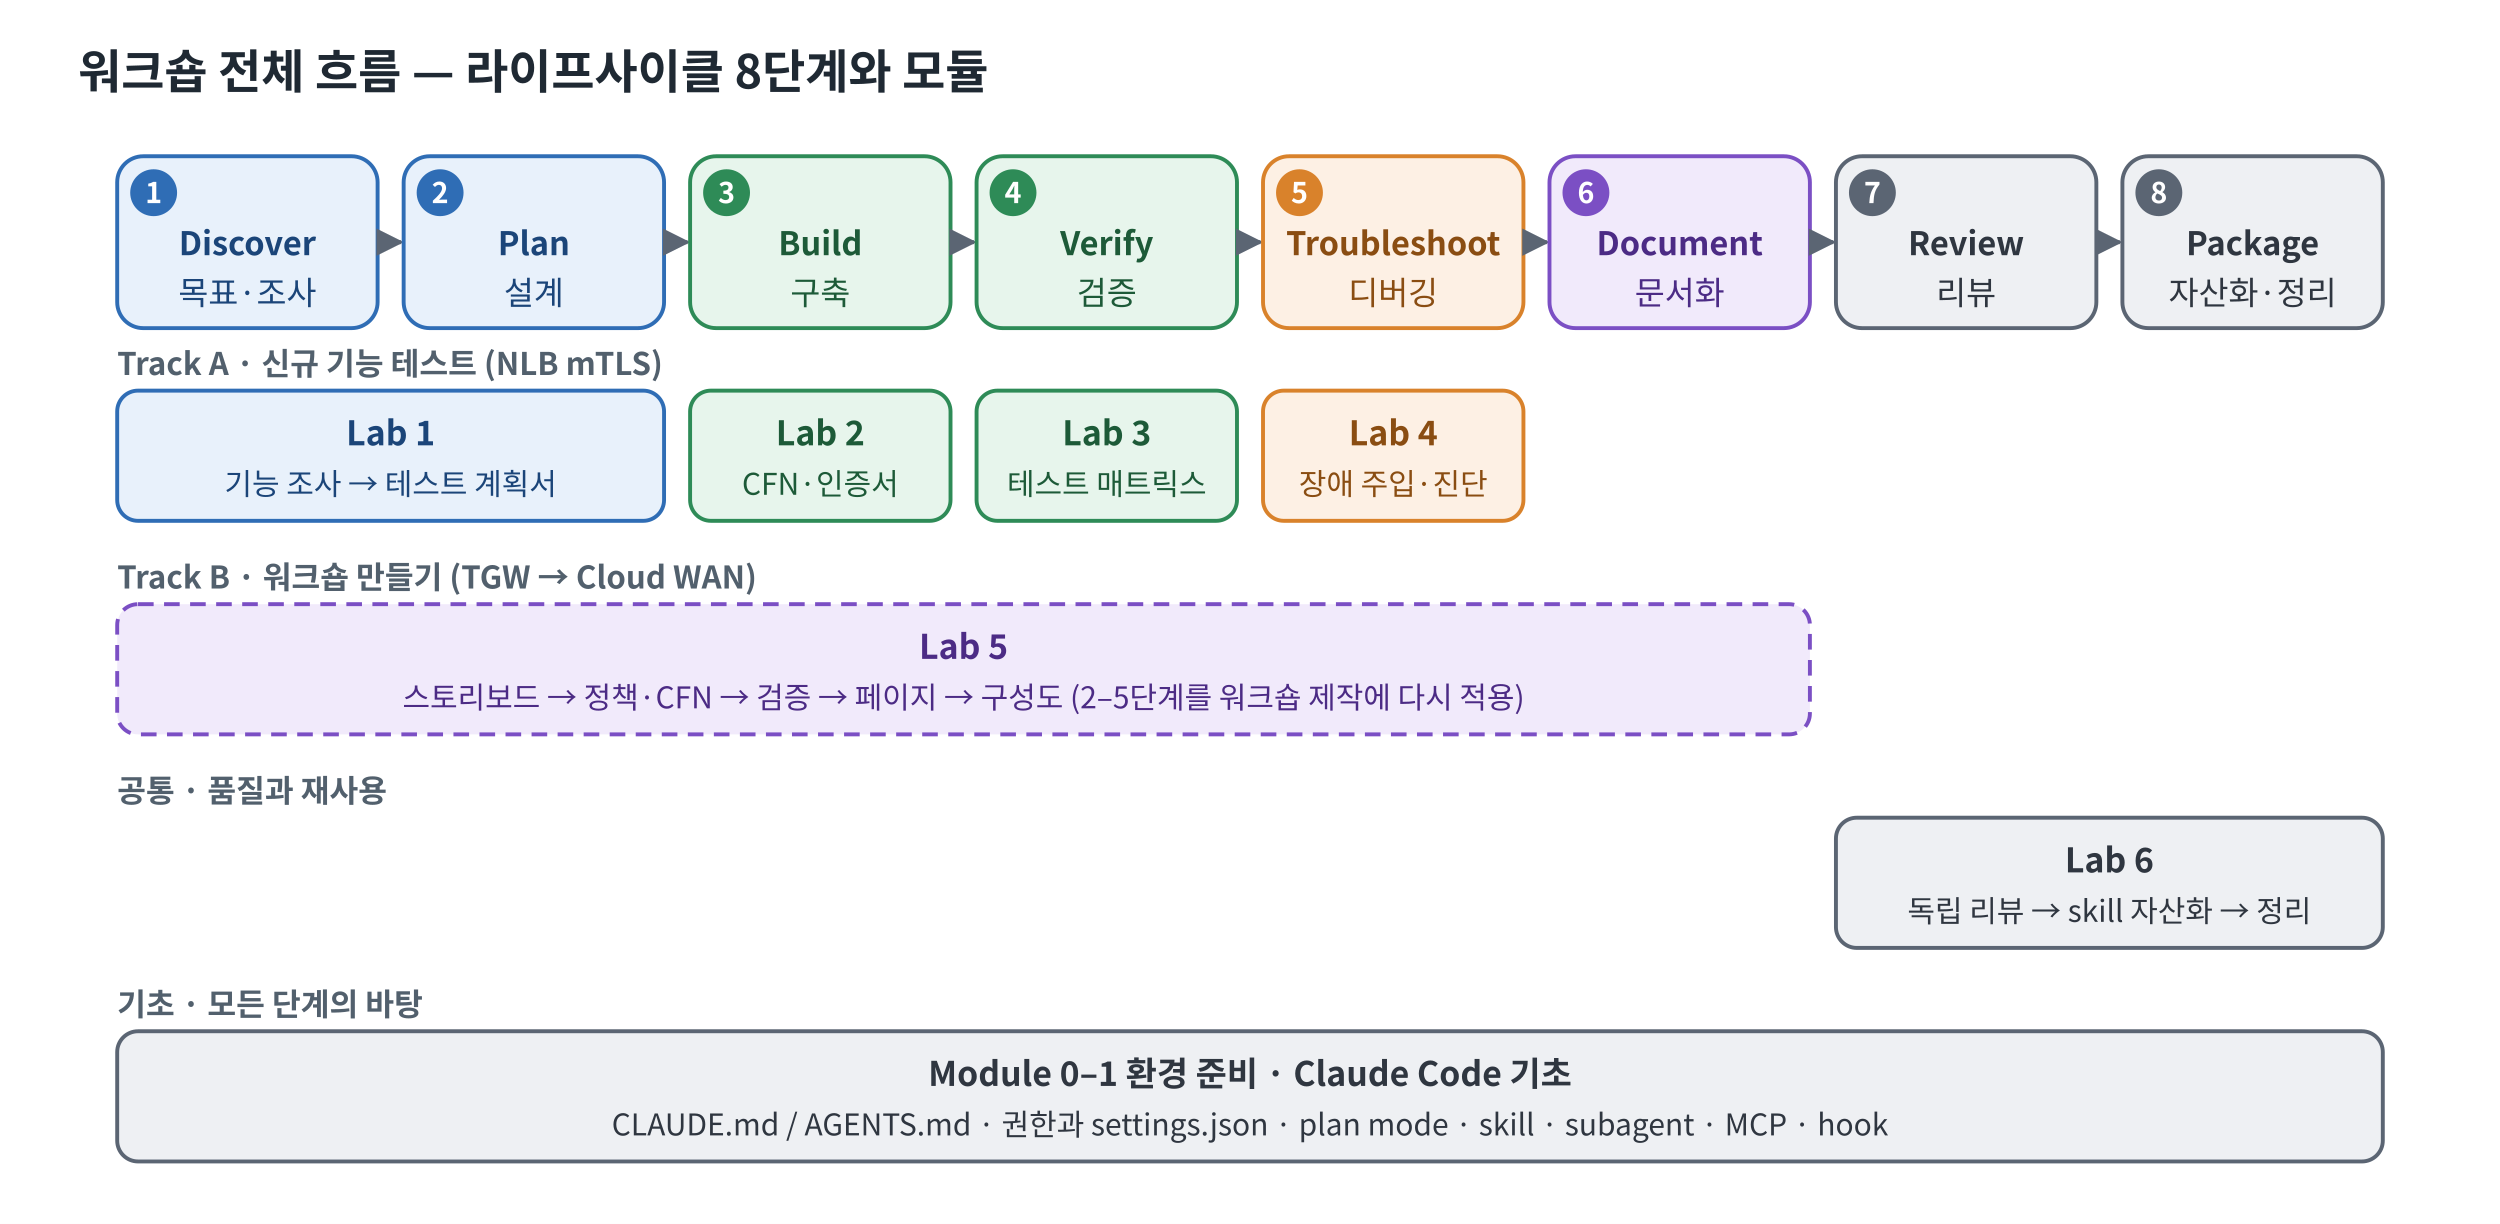
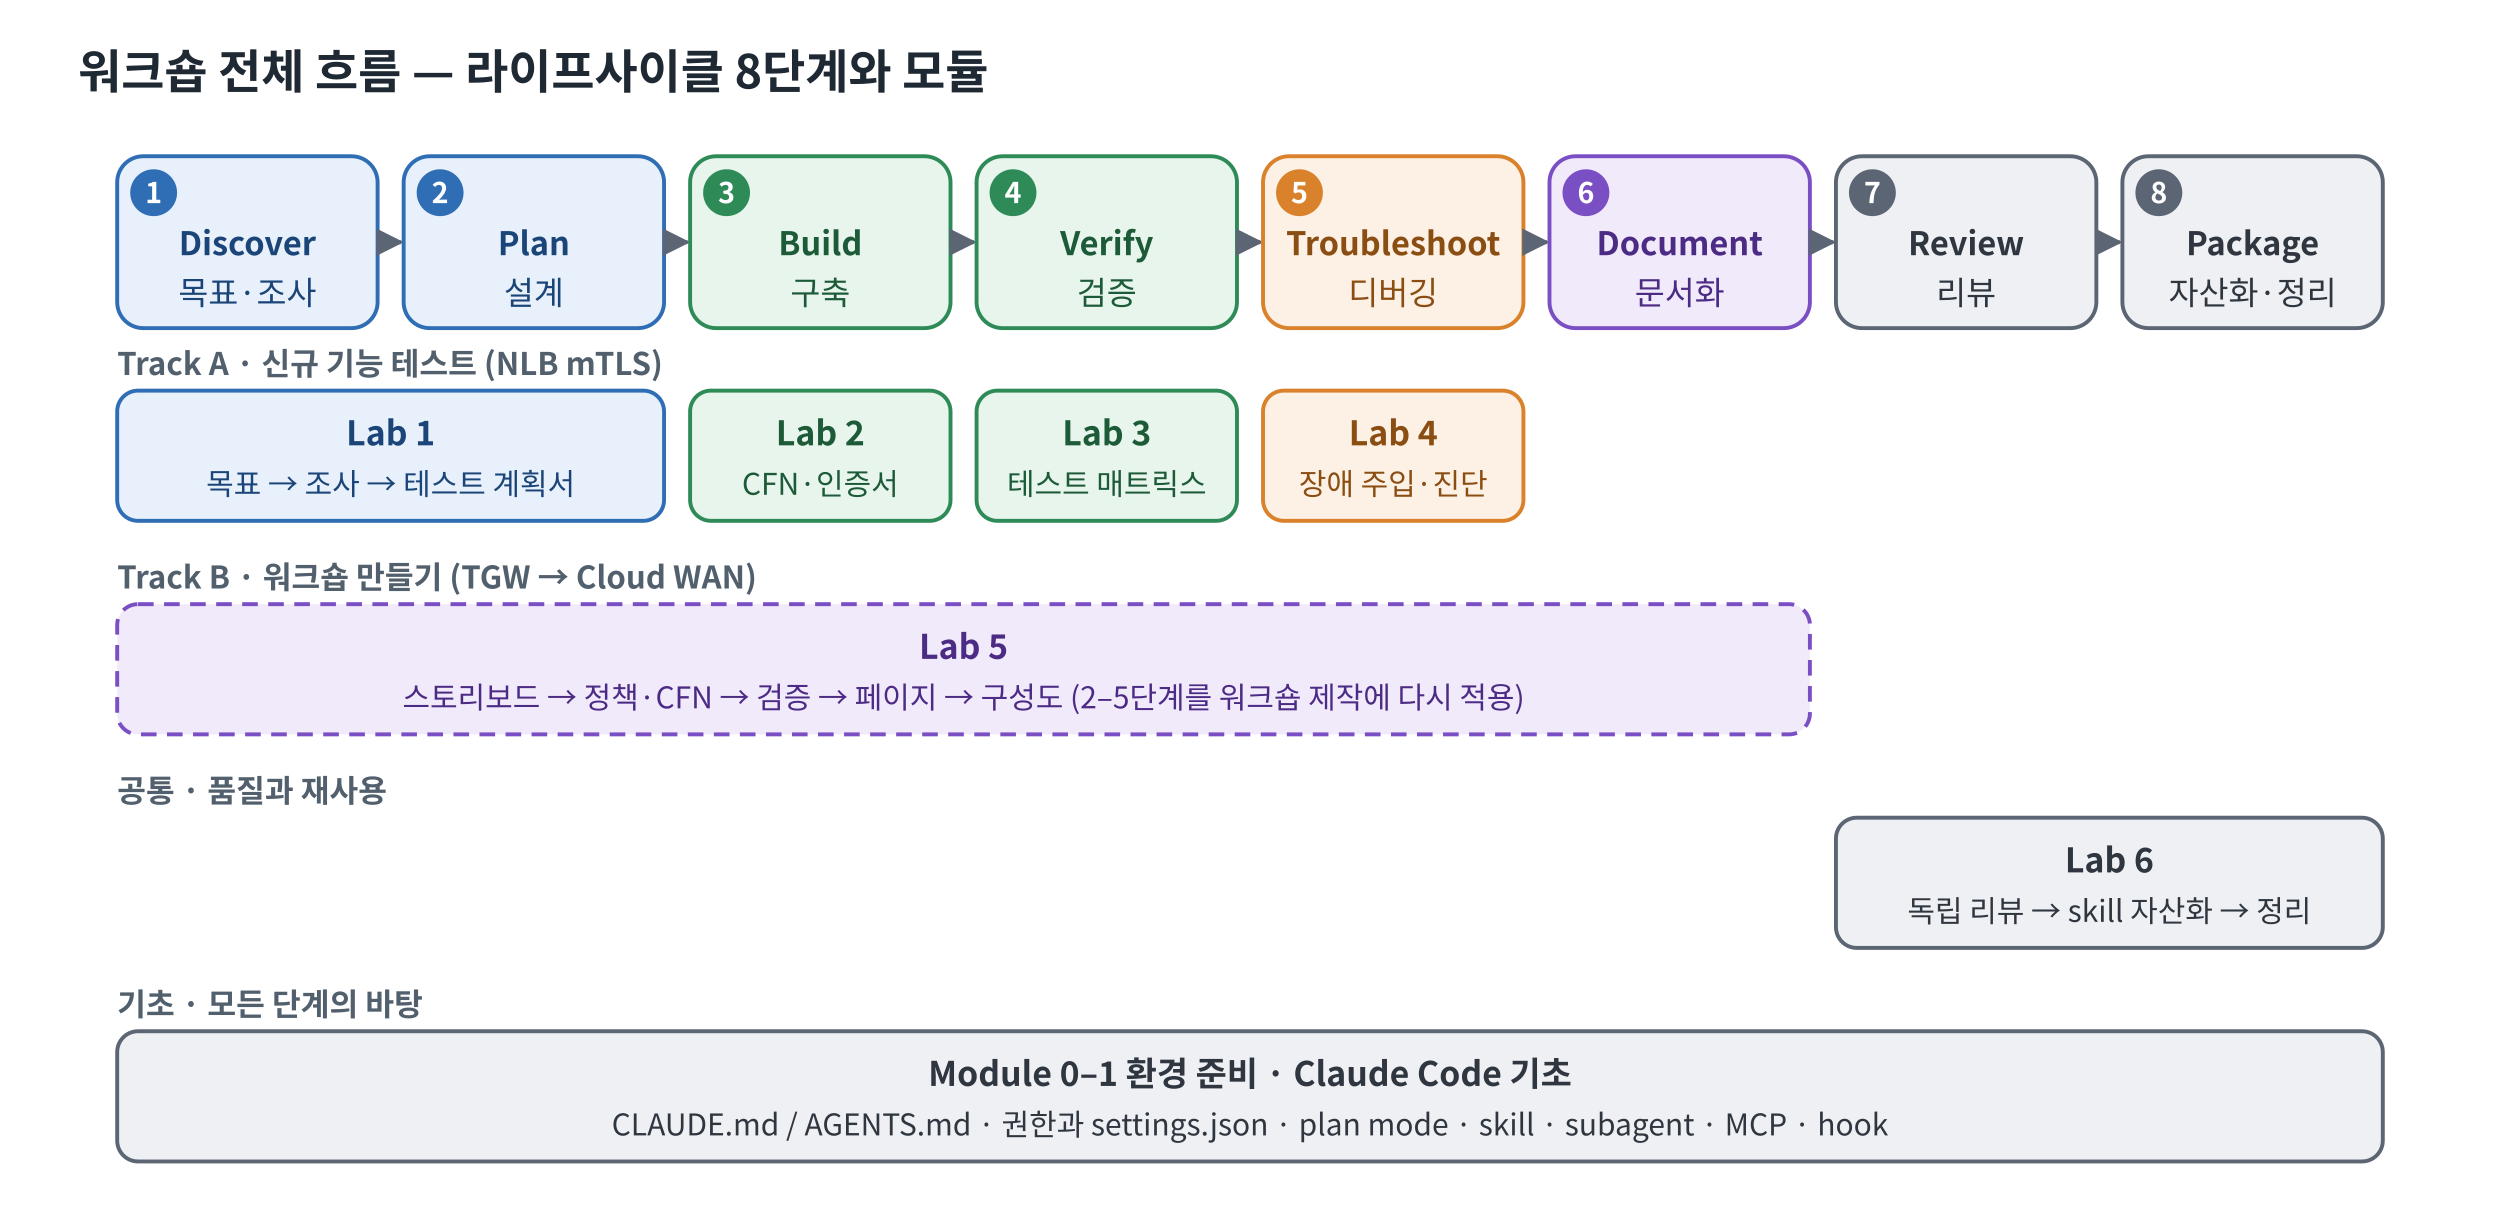
<svg xmlns="http://www.w3.org/2000/svg" viewBox="0 0 960 470" width="960" height="470" role="img" aria-label="워크숍 전체 흐름: 라이프사이클 8단계와 모듈">
  <defs>
    <marker id="arr" viewBox="0 0 10 10" refX="9" refY="5" markerWidth="7" markerHeight="7" orient="auto-start-reverse">
      <path d="M0,0 L10,5 L0,10 z" fill="#5B6573" />
    </marker>
  </defs>
  <rect x="0" y="0" width="960" height="470" fill="#FFFFFF" />
  <text x="30" y="34" font-size="18" font-weight="bold" fill="#1F2933" text-anchor="start" font-family="Noto Sans CJK KR, Noto Sans KR, Apple SD Gothic Neo, Malgun Gothic, sans-serif">워크숍 전체 흐름 — 라이프사이클 8단계와 모듈</text>
  <rect x="45" y="60" width="100" height="66" rx="10" fill="#E8F1FB" stroke="#2F6DB5" stroke-width="1.5" />
  <circle cx="59" cy="74" r="9" fill="#2F6DB5" />
  <text x="59" y="78" font-size="11" font-weight="bold" fill="#FFFFFF" text-anchor="middle" font-family="Noto Sans CJK KR, Noto Sans KR, Apple SD Gothic Neo, Malgun Gothic, sans-serif">1</text>
  <text x="95.0" y="98" font-size="12.5" font-weight="bold" fill="#1B4579" text-anchor="middle" font-family="Noto Sans CJK KR, Noto Sans KR, Apple SD Gothic Neo, Malgun Gothic, sans-serif">Discover</text>
  <text x="95.0" y="117" font-size="12.5" font-weight="normal" fill="#1B4579" text-anchor="middle" font-family="Noto Sans CJK KR, Noto Sans KR, Apple SD Gothic Neo, Malgun Gothic, sans-serif">목표·조사</text>
  <line x1="145" y1="93" x2="154" y2="93" stroke="#5B6573" stroke-width="1.5" marker-end="url(#arr)" />
  <rect x="155" y="60" width="100" height="66" rx="10" fill="#E8F1FB" stroke="#2F6DB5" stroke-width="1.5" />
  <circle cx="169" cy="74" r="9" fill="#2F6DB5" />
  <text x="169" y="78" font-size="11" font-weight="bold" fill="#FFFFFF" text-anchor="middle" font-family="Noto Sans CJK KR, Noto Sans KR, Apple SD Gothic Neo, Malgun Gothic, sans-serif">2</text>
  <text x="205.0" y="98" font-size="12.5" font-weight="bold" fill="#1B4579" text-anchor="middle" font-family="Noto Sans CJK KR, Noto Sans KR, Apple SD Gothic Neo, Malgun Gothic, sans-serif">Plan</text>
  <text x="205.0" y="117" font-size="12.5" font-weight="normal" fill="#1B4579" text-anchor="middle" font-family="Noto Sans CJK KR, Noto Sans KR, Apple SD Gothic Neo, Malgun Gothic, sans-serif">설계</text>
  <line x1="255" y1="93" x2="264" y2="93" stroke="#5B6573" stroke-width="1.5" marker-end="url(#arr)" />
  <rect x="265" y="60" width="100" height="66" rx="10" fill="#E7F5EC" stroke="#2E8B57" stroke-width="1.5" />
  <circle cx="279" cy="74" r="9" fill="#2E8B57" />
  <text x="279" y="78" font-size="11" font-weight="bold" fill="#FFFFFF" text-anchor="middle" font-family="Noto Sans CJK KR, Noto Sans KR, Apple SD Gothic Neo, Malgun Gothic, sans-serif">3</text>
  <text x="315.0" y="98" font-size="12.5" font-weight="bold" fill="#1D5A38" text-anchor="middle" font-family="Noto Sans CJK KR, Noto Sans KR, Apple SD Gothic Neo, Malgun Gothic, sans-serif">Build</text>
  <text x="315.0" y="117" font-size="12.5" font-weight="normal" fill="#1D5A38" text-anchor="middle" font-family="Noto Sans CJK KR, Noto Sans KR, Apple SD Gothic Neo, Malgun Gothic, sans-serif">구축</text>
  <line x1="365" y1="93" x2="374" y2="93" stroke="#5B6573" stroke-width="1.5" marker-end="url(#arr)" />
  <rect x="375" y="60" width="100" height="66" rx="10" fill="#E7F5EC" stroke="#2E8B57" stroke-width="1.5" />
  <circle cx="389" cy="74" r="9" fill="#2E8B57" />
  <text x="389" y="78" font-size="11" font-weight="bold" fill="#FFFFFF" text-anchor="middle" font-family="Noto Sans CJK KR, Noto Sans KR, Apple SD Gothic Neo, Malgun Gothic, sans-serif">4</text>
  <text x="425.0" y="98" font-size="12.5" font-weight="bold" fill="#1D5A38" text-anchor="middle" font-family="Noto Sans CJK KR, Noto Sans KR, Apple SD Gothic Neo, Malgun Gothic, sans-serif">Verify</text>
  <text x="425.0" y="117" font-size="12.5" font-weight="normal" fill="#1D5A38" text-anchor="middle" font-family="Noto Sans CJK KR, Noto Sans KR, Apple SD Gothic Neo, Malgun Gothic, sans-serif">검증</text>
  <line x1="475" y1="93" x2="484" y2="93" stroke="#5B6573" stroke-width="1.5" marker-end="url(#arr)" />
  <rect x="485" y="60" width="100" height="66" rx="10" fill="#FDF0E4" stroke="#D9822B" stroke-width="1.5" />
  <circle cx="499" cy="74" r="9" fill="#D9822B" />
  <text x="499" y="78" font-size="11" font-weight="bold" fill="#FFFFFF" text-anchor="middle" font-family="Noto Sans CJK KR, Noto Sans KR, Apple SD Gothic Neo, Malgun Gothic, sans-serif">5</text>
  <text x="535.0" y="98" font-size="12.5" font-weight="bold" fill="#8A4D12" text-anchor="middle" font-family="Noto Sans CJK KR, Noto Sans KR, Apple SD Gothic Neo, Malgun Gothic, sans-serif">Troubleshoot</text>
  <text x="535.0" y="117" font-size="12.5" font-weight="normal" fill="#8A4D12" text-anchor="middle" font-family="Noto Sans CJK KR, Noto Sans KR, Apple SD Gothic Neo, Malgun Gothic, sans-serif">디버깅</text>
  <line x1="585" y1="93" x2="594" y2="93" stroke="#5B6573" stroke-width="1.5" marker-end="url(#arr)" />
  <rect x="595" y="60" width="100" height="66" rx="10" fill="#F1EAFB" stroke="#7B4FC4" stroke-width="1.5" />
  <circle cx="609" cy="74" r="9" fill="#7B4FC4" />
  <text x="609" y="78" font-size="11" font-weight="bold" fill="#FFFFFF" text-anchor="middle" font-family="Noto Sans CJK KR, Noto Sans KR, Apple SD Gothic Neo, Malgun Gothic, sans-serif">6</text>
  <text x="645.0" y="98" font-size="12.5" font-weight="bold" fill="#4C2B85" text-anchor="middle" font-family="Noto Sans CJK KR, Noto Sans KR, Apple SD Gothic Neo, Malgun Gothic, sans-serif">Document</text>
  <text x="645.0" y="117" font-size="12.5" font-weight="normal" fill="#4C2B85" text-anchor="middle" font-family="Noto Sans CJK KR, Noto Sans KR, Apple SD Gothic Neo, Malgun Gothic, sans-serif">문서화</text>
  <line x1="695" y1="93" x2="704" y2="93" stroke="#5B6573" stroke-width="1.5" marker-end="url(#arr)" />
  <rect x="705" y="60" width="100" height="66" rx="10" fill="#EEF0F3" stroke="#5B6573" stroke-width="1.5" />
  <circle cx="719" cy="74" r="9" fill="#5B6573" />
  <text x="719" y="78" font-size="11" font-weight="bold" fill="#FFFFFF" text-anchor="middle" font-family="Noto Sans CJK KR, Noto Sans KR, Apple SD Gothic Neo, Malgun Gothic, sans-serif">7</text>
  <text x="755.0" y="98" font-size="12.5" font-weight="bold" fill="#2F3640" text-anchor="middle" font-family="Noto Sans CJK KR, Noto Sans KR, Apple SD Gothic Neo, Malgun Gothic, sans-serif">Review</text>
  <text x="755.0" y="117" font-size="12.5" font-weight="normal" fill="#2F3640" text-anchor="middle" font-family="Noto Sans CJK KR, Noto Sans KR, Apple SD Gothic Neo, Malgun Gothic, sans-serif">리뷰</text>
  <line x1="805" y1="93" x2="814" y2="93" stroke="#5B6573" stroke-width="1.5" marker-end="url(#arr)" />
  <rect x="815" y="60" width="100" height="66" rx="10" fill="#EEF0F3" stroke="#5B6573" stroke-width="1.5" />
  <circle cx="829" cy="74" r="9" fill="#5B6573" />
  <text x="829" y="78" font-size="11" font-weight="bold" fill="#FFFFFF" text-anchor="middle" font-family="Noto Sans CJK KR, Noto Sans KR, Apple SD Gothic Neo, Malgun Gothic, sans-serif">8</text>
  <text x="865.0" y="98" font-size="12.5" font-weight="bold" fill="#2F3640" text-anchor="middle" font-family="Noto Sans CJK KR, Noto Sans KR, Apple SD Gothic Neo, Malgun Gothic, sans-serif">Package</text>
  <text x="865.0" y="117" font-size="12.5" font-weight="normal" fill="#2F3640" text-anchor="middle" font-family="Noto Sans CJK KR, Noto Sans KR, Apple SD Gothic Neo, Malgun Gothic, sans-serif">자산화·정리</text>
  <text x="45" y="144" font-size="12" font-weight="bold" fill="#52606D" text-anchor="start" font-family="Noto Sans CJK KR, Noto Sans KR, Apple SD Gothic Neo, Malgun Gothic, sans-serif">Track A · 신규 기능 테스트 (NLB mTLS)</text>
  <text x="45" y="226" font-size="12" font-weight="bold" fill="#52606D" text-anchor="start" font-family="Noto Sans CJK KR, Noto Sans KR, Apple SD Gothic Neo, Malgun Gothic, sans-serif">Track B · 워크숍 만들기 (TGW → Cloud WAN)</text>
  <text x="45" y="308" font-size="12" font-weight="bold" fill="#52606D" text-anchor="start" font-family="Noto Sans CJK KR, Noto Sans KR, Apple SD Gothic Neo, Malgun Gothic, sans-serif">공통 · 품질과 재사용</text>
  <text x="45" y="390" font-size="12" font-weight="bold" fill="#52606D" text-anchor="start" font-family="Noto Sans CJK KR, Noto Sans KR, Apple SD Gothic Neo, Malgun Gothic, sans-serif">기초 · 모든 단계의 바탕</text>
  <rect x="45" y="150" width="210" height="50" rx="8" fill="#E8F1FB" stroke="#2F6DB5" stroke-width="1.5" />
  <text x="150.0" y="171" font-size="13" font-weight="bold" fill="#1B4579" text-anchor="middle" font-family="Noto Sans CJK KR, Noto Sans KR, Apple SD Gothic Neo, Malgun Gothic, sans-serif">Lab 1</text>
-   <text x="150.0" y="190" font-size="11.5" font-weight="normal" fill="#1B4579" text-anchor="middle" font-family="Noto Sans CJK KR, Noto Sans KR, Apple SD Gothic Neo, Malgun Gothic, sans-serif">기능 조사 → 테스트 계획서</text>
+   <text x="150.0" y="190" font-size="11.5" font-weight="normal" fill="#1B4579" text-anchor="middle" font-family="Noto Sans CJK KR, Noto Sans KR, Apple SD Gothic Neo, Malgun Gothic, sans-serif">목표 → 조사 → 테스트 계획서</text>
  <rect x="265" y="150" width="100" height="50" rx="8" fill="#E7F5EC" stroke="#2E8B57" stroke-width="1.5" />
  <text x="315.0" y="171" font-size="13" font-weight="bold" fill="#1D5A38" text-anchor="middle" font-family="Noto Sans CJK KR, Noto Sans KR, Apple SD Gothic Neo, Malgun Gothic, sans-serif">Lab 2</text>
  <text x="315.0" y="190" font-size="11.5" font-weight="normal" fill="#1D5A38" text-anchor="middle" font-family="Noto Sans CJK KR, Noto Sans KR, Apple SD Gothic Neo, Malgun Gothic, sans-serif">CFN·인증서</text>
  <rect x="375" y="150" width="100" height="50" rx="8" fill="#E7F5EC" stroke="#2E8B57" stroke-width="1.5" />
  <text x="425.0" y="171" font-size="13" font-weight="bold" fill="#1D5A38" text-anchor="middle" font-family="Noto Sans CJK KR, Noto Sans KR, Apple SD Gothic Neo, Malgun Gothic, sans-serif">Lab 3</text>
  <text x="425.0" y="190" font-size="11.5" font-weight="normal" fill="#1D5A38" text-anchor="middle" font-family="Noto Sans CJK KR, Noto Sans KR, Apple SD Gothic Neo, Malgun Gothic, sans-serif">테스트 매트릭스</text>
  <rect x="485" y="150" width="100" height="50" rx="8" fill="#FDF0E4" stroke="#D9822B" stroke-width="1.5" />
  <text x="535.0" y="171" font-size="13" font-weight="bold" fill="#8A4D12" text-anchor="middle" font-family="Noto Sans CJK KR, Noto Sans KR, Apple SD Gothic Neo, Malgun Gothic, sans-serif">Lab 4</text>
  <text x="535.0" y="190" font-size="11.5" font-weight="normal" fill="#8A4D12" text-anchor="middle" font-family="Noto Sans CJK KR, Noto Sans KR, Apple SD Gothic Neo, Malgun Gothic, sans-serif">장애 주입·진단</text>
  <rect x="45" y="232" width="650" height="50" rx="8" fill="#F1EAFB" stroke="#7B4FC4" stroke-width="1.5" stroke-dasharray="6 4" />
  <text x="370.0" y="253" font-size="13" font-weight="bold" fill="#4C2B85" text-anchor="middle" font-family="Noto Sans CJK KR, Noto Sans KR, Apple SD Gothic Neo, Malgun Gothic, sans-serif">Lab 5</text>
  <text x="370.0" y="272" font-size="11.5" font-weight="normal" fill="#4C2B85" text-anchor="middle" font-family="Noto Sans CJK KR, Noto Sans KR, Apple SD Gothic Neo, Malgun Gothic, sans-serif">스토리보드 → 정책·CFN → 검증 → 페이지 → 구성도 (2–5단계를 워크숍 제작에 다시 적용)</text>
  <rect x="705" y="314" width="210" height="50" rx="8" fill="#EEF0F3" stroke="#5B6573" stroke-width="1.5" />
  <text x="810.0" y="335" font-size="13" font-weight="bold" fill="#2F3640" text-anchor="middle" font-family="Noto Sans CJK KR, Noto Sans KR, Apple SD Gothic Neo, Malgun Gothic, sans-serif">Lab 6</text>
  <text x="810.0" y="354" font-size="11.5" font-weight="normal" fill="#2F3640" text-anchor="middle" font-family="Noto Sans CJK KR, Noto Sans KR, Apple SD Gothic Neo, Malgun Gothic, sans-serif">독립 리뷰 → skill 자산화 → 정리</text>
  <rect x="45" y="396" width="870" height="50" rx="8" fill="#EEF0F3" stroke="#5B6573" stroke-width="1.5" />
  <text x="480.0" y="417" font-size="13" font-weight="bold" fill="#2F3640" text-anchor="middle" font-family="Noto Sans CJK KR, Noto Sans KR, Apple SD Gothic Neo, Malgun Gothic, sans-serif">Module 0–1  환경 준비 · Claude Code 기초</text>
  <text x="480.0" y="436" font-size="11.5" font-weight="normal" fill="#2F3640" text-anchor="middle" font-family="Noto Sans CJK KR, Noto Sans KR, Apple SD Gothic Neo, Malgun Gothic, sans-serif">CLAUDE.md / AGENTS.md · 권한과 settings.json · plan mode · skill · subagent · MCP · hook</text>
</svg>
